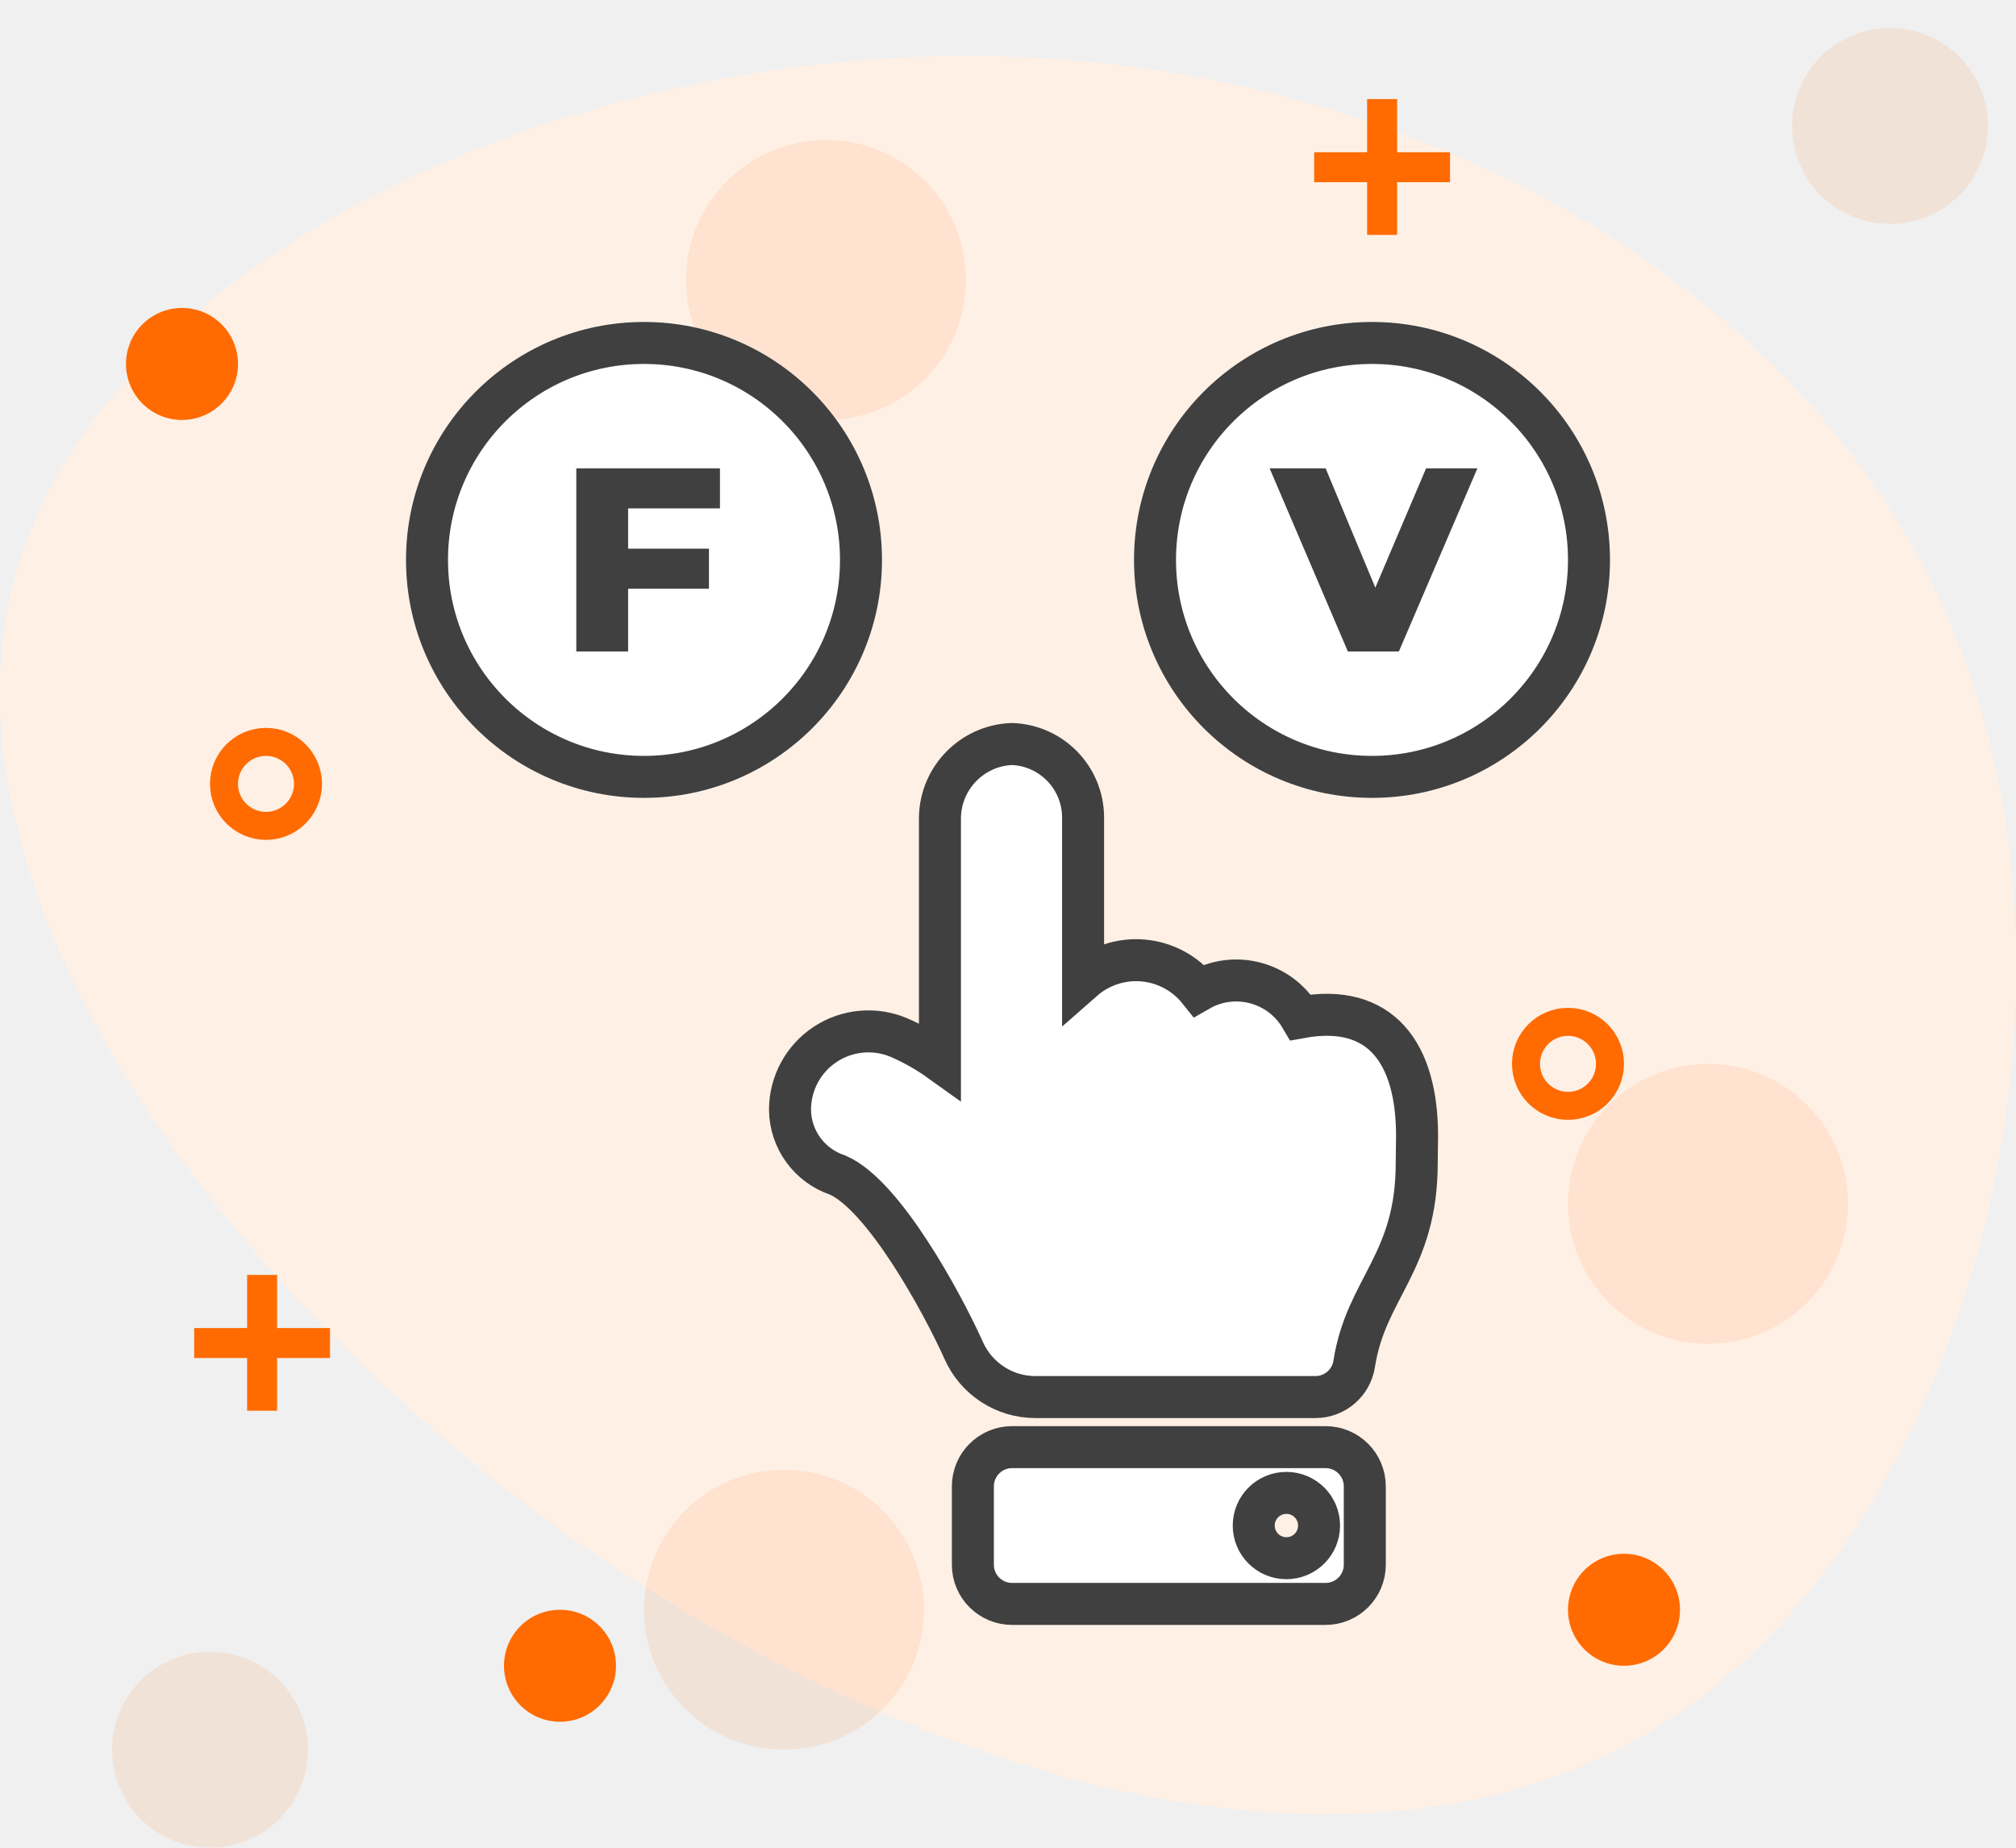
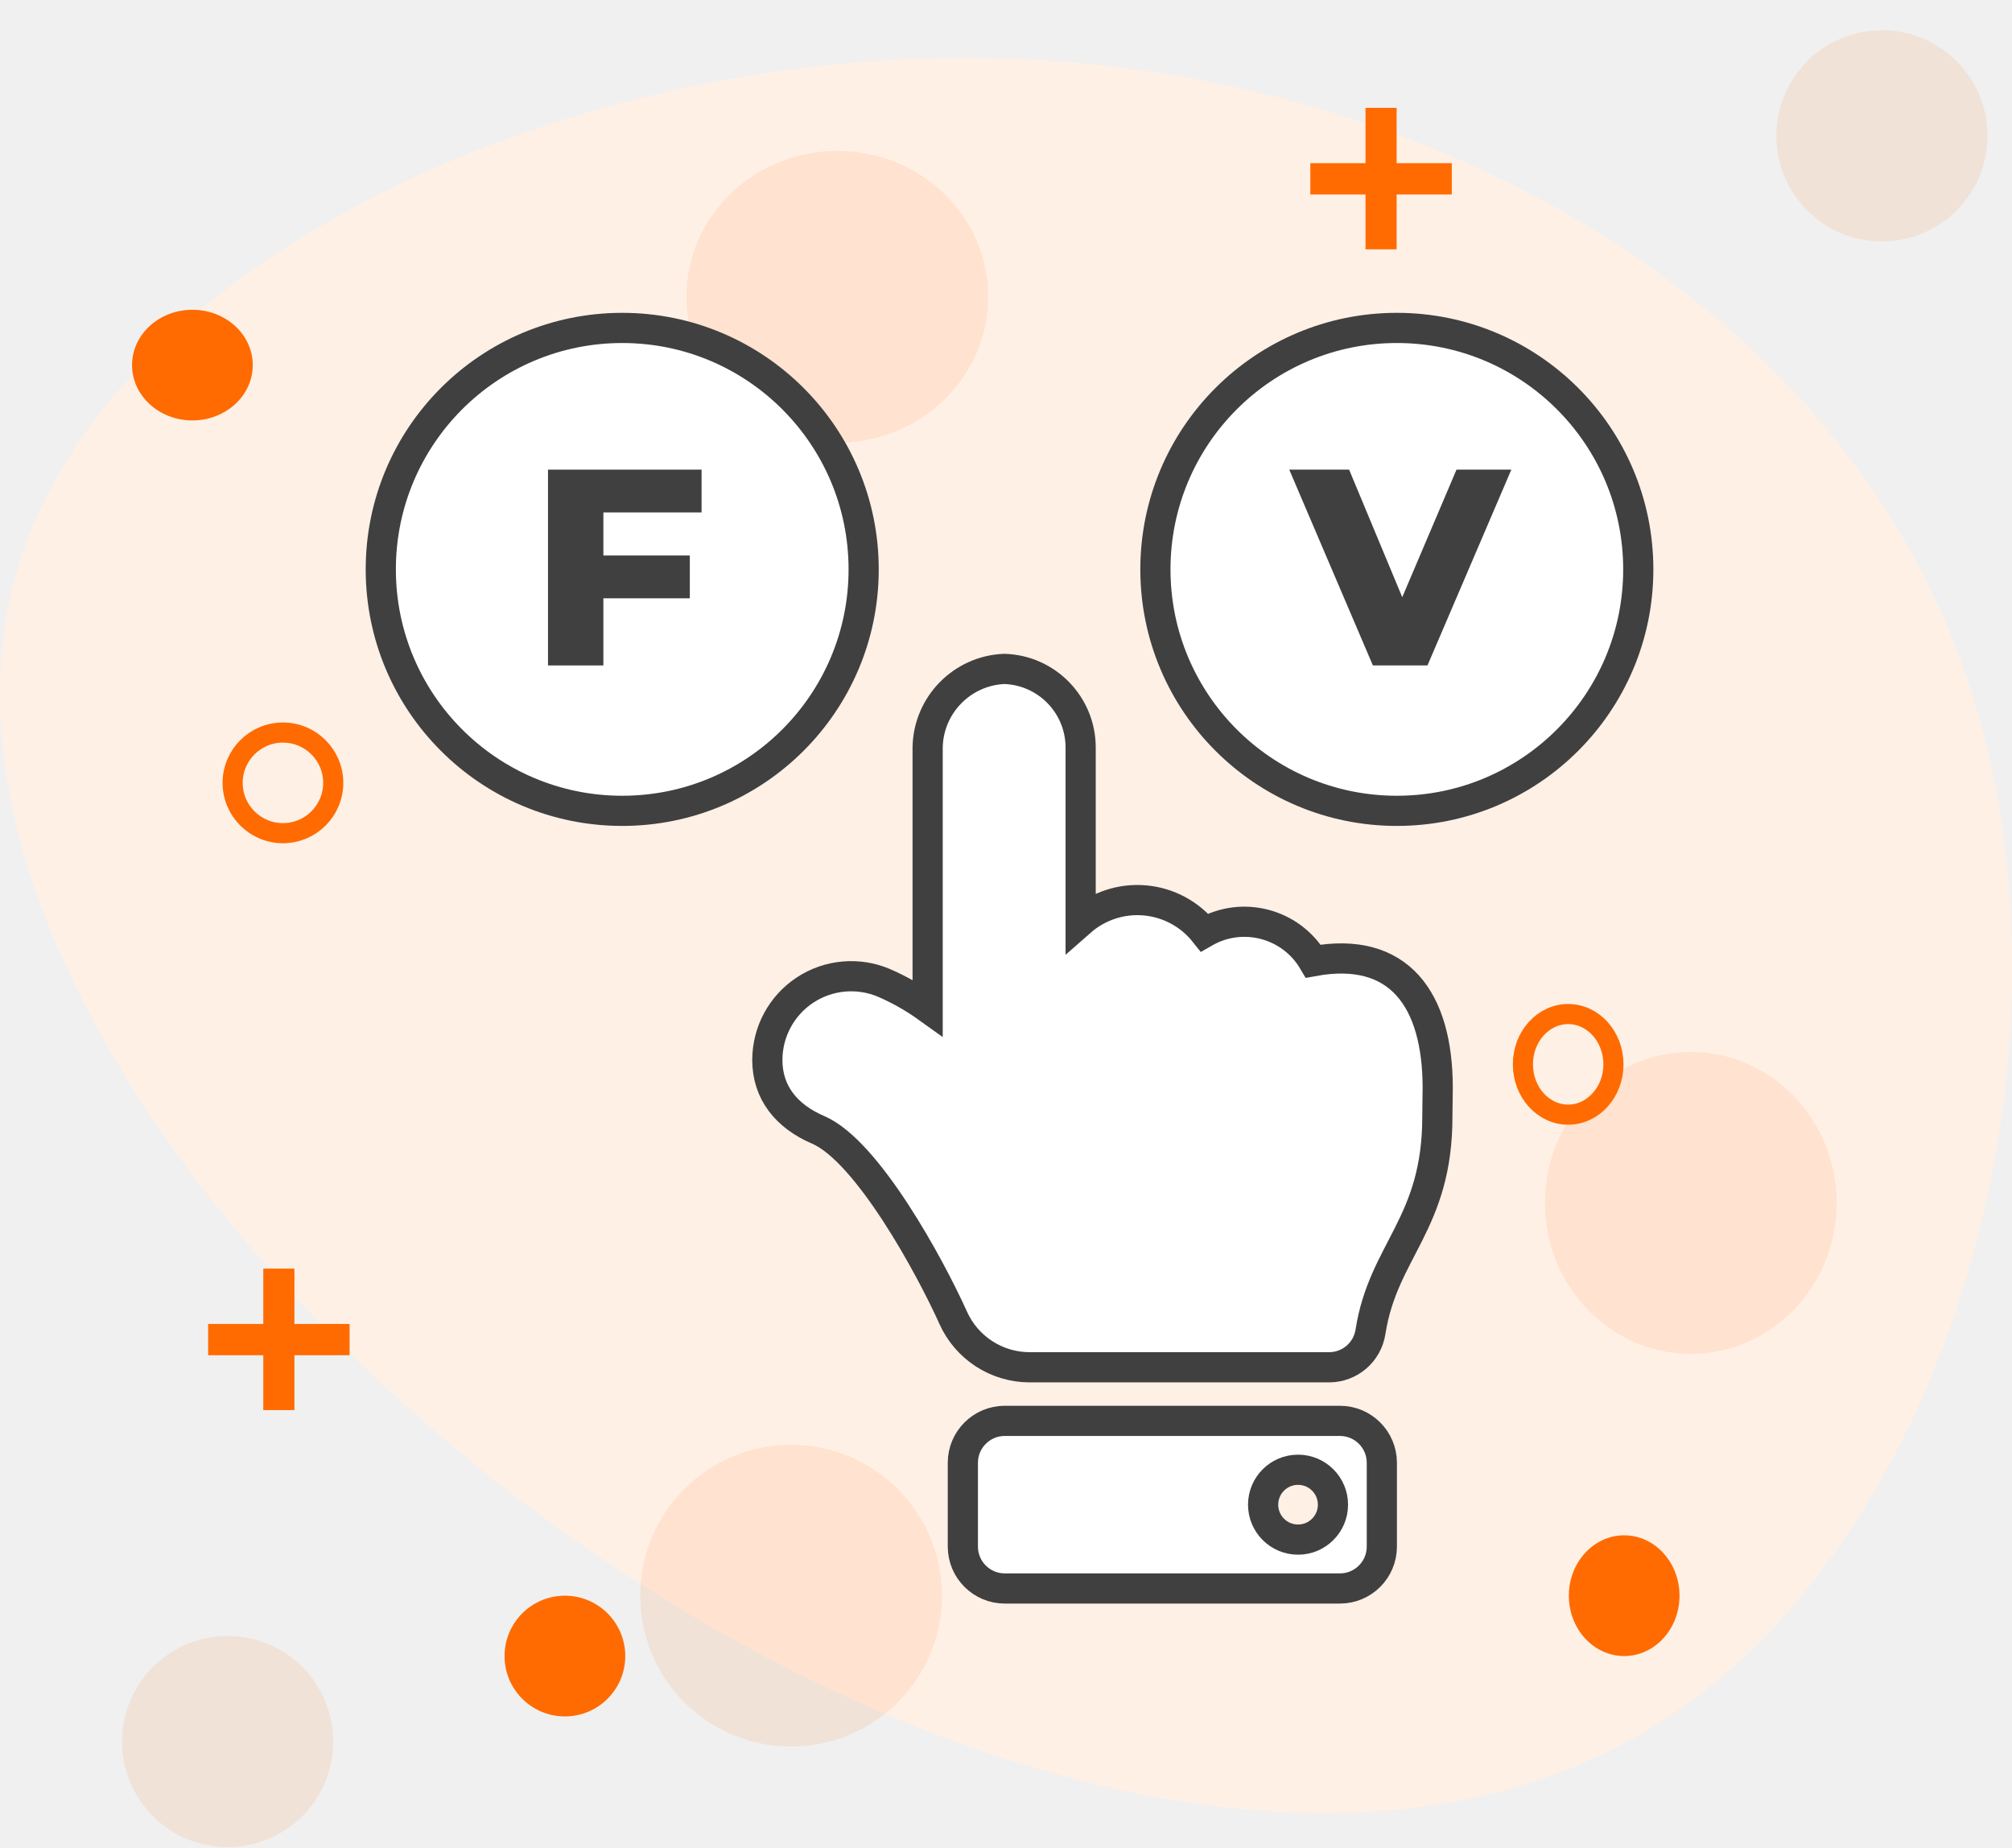
- <svg xmlns="http://www.w3.org/2000/svg" width="144" height="132" viewBox="0 0 144 132">
-   <g id="Grupo_27" data-name="Grupo 27" transform="translate(-8 -13)">
-     <path id="blob_2_" data-name="blob(2)" d="M70.952-16.161c9.669,26.2-.1,62.38-21.209,76C28.637,73.562-3.7,64.621-29.48,46.011S-74.5-.774-68.052-22.5C-61.606-44.336-29.48-59.619,1.294-59.1,31.964-58.58,61.283-42.361,70.952-16.161Z" transform="translate(77.306 76.112)" fill="#fff0e5" />
-     <g id="Grupo_3" data-name="Grupo 3" transform="translate(-5.665 -4.676)">
-       <text id="_" data-name="+" transform="translate(92.665 104.676)" fill="#ff6b00" font-size="20" font-family="Montserrat-Bold, Montserrat" font-weight="700">
-         <tspan x="-5.99" y="0">+</tspan>
-       </text>
-       <text id="_2" data-name="+" transform="translate(32.665 120.676)" fill="#ff6b00" font-size="20" font-family="Montserrat-Bold, Montserrat" font-weight="700">
-         <tspan x="-5.99" y="0">+</tspan>
-       </text>
-       <text id="_3" data-name="+" transform="translate(112.665 36.676)" fill="#ff6b00" font-size="20" font-family="Montserrat-Bold, Montserrat" font-weight="700">
-         <tspan x="-5.99" y="0">+</tspan>
-       </text>
-       <circle id="Elipse_1" data-name="Elipse 1" cx="4" cy="4" r="4" transform="translate(22.665 39.676)" fill="#ff6b00" />
-       <circle id="Elipse_2" data-name="Elipse 2" cx="4" cy="4" r="4" transform="translate(49.665 132.676)" fill="#ff6b00" />
-       <circle id="Elipse_5" data-name="Elipse 5" cx="4" cy="4" r="4" transform="translate(125.665 128.676)" fill="#ff6b00" />
-       <circle id="Elipse_6" data-name="Elipse 6" cx="10" cy="10" r="10" transform="translate(62.665 27.676)" fill="#ff6b00" opacity="0.1" />
-       <circle id="Elipse_7" data-name="Elipse 7" cx="10" cy="10" r="10" transform="translate(125.665 93.676)" fill="#ff6b00" opacity="0.1" />
-       <circle id="Elipse_11" data-name="Elipse 11" cx="7" cy="7" r="7" transform="translate(141.665 19.676)" fill="#ff6b00" opacity="0.1" />
-       <circle id="Elipse_12" data-name="Elipse 12" cx="7" cy="7" r="7" transform="translate(21.665 135.676)" fill="#ff6b00" opacity="0.1" />
-       <circle id="Elipse_8" data-name="Elipse 8" cx="10" cy="10" r="10" transform="translate(59.665 122.676)" fill="#ff6b00" opacity="0.1" />
-       <g id="Elipse_3" data-name="Elipse 3" transform="translate(121.665 89.676)" fill="none" stroke="#ff6b00" stroke-width="2">
-         <circle cx="4" cy="4" r="4" stroke="none" />
-         <circle cx="4" cy="4" r="3" fill="none" />
-       </g>
-       <g id="Elipse_4" data-name="Elipse 4" transform="translate(28.665 69.676)" fill="none" stroke="#ff6b00" stroke-width="2">
-         <circle cx="4" cy="4" r="4" stroke="none" />
-         <circle cx="4" cy="4" r="3" fill="none" />
-       </g>
-     </g>
-     <g id="Grupo_4" data-name="Grupo 4" transform="translate(9 20.651)">
-       <path id="Icon_awesome-hand-point-right" data-name="Icon awesome-hand-point-right" d="M61.431,15.822a5.259,5.259,0,0,1-5.225,5.112H44.56a5.737,5.737,0,0,1-.735,8.275,5.343,5.343,0,0,1-1.919,7.268c1.047,5.732-2.56,8.312-8.468,8.312-.32,0-1.548-.024-1.866-.023-7.228.02-8.968-3.623-14.431-4.469a2.8,2.8,0,0,1-2.364-2.765V17.526h0a5.6,5.6,0,0,1,3.32-5.114C21.467,10.9,29.226,6.692,30.64,3.393A4.971,4.971,0,0,1,35.305,0a5.6,5.6,0,0,1,5.146,7.8A15.853,15.853,0,0,1,38.8,10.71H56.206a5.344,5.344,0,0,1,5.225,5.112ZM11.2,15.862V38.256a2.8,2.8,0,0,1-2.8,2.8H2.8a2.8,2.8,0,0,1-2.8-2.8V15.862a2.8,2.8,0,0,1,2.8-2.8H8.4A2.8,2.8,0,0,1,11.2,15.862ZM7.931,35.457A2.333,2.333,0,1,0,5.6,37.79,2.333,2.333,0,0,0,7.931,35.457Z" transform="translate(55 107.36) rotate(-90)" fill="#fff" />
-       <path id="Icon_awesome-hand-point-right-2" data-name="Icon awesome-hand-point-right" d="M61.431,15.822a5.259,5.259,0,0,1-5.225,5.112H44.56a5.737,5.737,0,0,1-.735,8.275,5.343,5.343,0,0,1-1.919,7.268c1.047,5.732-2.56,8.312-8.468,8.312-.32,0-1.548-.024-1.866-.023-7.228.02-8.968-3.623-14.431-4.469a2.8,2.8,0,0,1-2.364-2.765V17.526h0a5.6,5.6,0,0,1,3.32-5.114C21.467,10.9,29.226,6.692,30.64,3.393A4.971,4.971,0,0,1,35.305,0a5.6,5.6,0,0,1,5.146,7.8A15.853,15.853,0,0,1,38.8,10.71H56.206a5.344,5.344,0,0,1,5.225,5.112ZM11.2,15.862V38.256a2.8,2.8,0,0,1-2.8,2.8H2.8a2.8,2.8,0,0,1-2.8-2.8V15.862a2.8,2.8,0,0,1,2.8-2.8H8.4A2.8,2.8,0,0,1,11.2,15.862ZM7.931,35.457A2.333,2.333,0,1,0,5.6,37.79,2.333,2.333,0,0,0,7.931,35.457Z" transform="translate(55.429 106.931) rotate(-90)" fill="none" stroke="#404040" stroke-width="3" />
-     </g>
-     <g id="Grupo_7" data-name="Grupo 7" transform="translate(2.018 1.181)">
-       <g id="Grupo_5" data-name="Grupo 5" transform="translate(87.326 35)">
-         <g id="Elipse_10" data-name="Elipse 10" transform="translate(-0.344 -0.181)" fill="#fff" stroke="#404040" stroke-width="3">
-           <circle cx="17" cy="17" r="17" stroke="none" />
-           <circle cx="17" cy="17" r="15.5" fill="none" />
+ <svg xmlns="http://www.w3.org/2000/svg" width="200" height="183.602" viewBox="0 0 200 183.602">
+   <g id="Grupo_108299" data-name="Grupo 108299" transform="translate(-229 -386)">
+     <g id="Grupo_80089" data-name="Grupo 80089" transform="translate(5.125 -5)">
+       <g id="Grupo_27" data-name="Grupo 27" transform="translate(223.875 391)">
+         <path id="blob_2_" data-name="blob(2)" d="M125.5.542c13.429,36.388-.144,86.639-29.457,105.555C66.726,125.158,21.818,112.74-13.993,86.892S-76.517,21.913-67.564-8.266c8.953-30.324,53.572-51.55,96.314-50.828C71.347-58.372,112.067-35.846,125.5.542Z" transform="translate(69.306 64.866)" fill="#fff0e5" />
+         <g id="Grupo_3" data-name="Grupo 3" transform="translate(12.125 0)">
+           <text id="_" data-name="+" transform="translate(97.811 121.222)" fill="#ff6b00" font-size="29" font-family="Montserrat-Bold, Montserrat" font-weight="700">
+             <tspan x="-8.686" y="0">+</tspan>
+           </text>
+           <text id="_2" data-name="+" transform="translate(16.001 143.374)" fill="#ff6b00" font-size="29" font-family="Montserrat-Bold, Montserrat" font-weight="700">
+             <tspan x="-8.686" y="0">+</tspan>
+           </text>
+           <text id="_3" data-name="+" transform="translate(125.565 28)" fill="#ff6b00" font-size="29" font-family="Montserrat-Bold, Montserrat" font-weight="700">
+             <tspan x="-8.686" y="0">+</tspan>
+           </text>
+           <ellipse id="Elipse_1" data-name="Elipse 1" cx="6" cy="5.5" rx="6" ry="5.5" transform="translate(1 30.788)" fill="#ff6b00" />
+           <circle id="Elipse_2" data-name="Elipse 2" cx="6" cy="6" r="6" transform="translate(38.028 158.602)" fill="#ff6b00" />
+           <ellipse id="Elipse_5" data-name="Elipse 5" cx="5.5" cy="6" rx="5.5" ry="6" transform="translate(143.824 152.602)" fill="#ff6b00" />
+           <ellipse id="Elipse_6" data-name="Elipse 6" cx="15" cy="14.5" rx="15" ry="14.5" transform="translate(56.107 15)" fill="#ff6b00" opacity="0.1" />
+           <ellipse id="Elipse_7" data-name="Elipse 7" cx="14.5" cy="15" rx="14.5" ry="15" transform="translate(141.445 104.56)" fill="#ff6b00" opacity="0.1" />
+           <circle id="Elipse_11" data-name="Elipse 11" cx="10.5" cy="10.5" r="10.5" transform="translate(164.445 3)" fill="#ff6b00" opacity="0.1" />
+           <circle id="Elipse_12" data-name="Elipse 12" cx="10.5" cy="10.5" r="10.5" transform="translate(0 162.602)" fill="#ff6b00" opacity="0.1" />
+           <circle id="Elipse_8" data-name="Elipse 8" cx="15" cy="15" r="15" transform="translate(51.508 143.602)" fill="#ff6b00" opacity="0.1" />
+           <g id="Elipse_3" data-name="Elipse 3" transform="translate(138.257 99.79)" fill="none" stroke="#ff6b00" stroke-width="2">
+             <ellipse cx="5.5" cy="6" rx="5.5" ry="6" stroke="none" />
+             <ellipse cx="5.5" cy="6" rx="4.5" ry="5" fill="none" />
+           </g>
+           <g id="Elipse_4" data-name="Elipse 4" transform="translate(10 71.812)" fill="none" stroke="#ff6b00" stroke-width="2">
+             <circle cx="6" cy="6" r="6" stroke="none" />
+             <circle cx="6" cy="6" r="5" fill="none" />
+           </g>
        </g>
-         <path id="Trazado_23" data-name="Trazado 23" d="M6.9-14,1.292-.919H-2.352L-7.94-14h4L-.39-5.478,3.235-14Z" transform="translate(17.284 24.278)" fill="#404040" />
-       </g>
-       <g id="Grupo_6" data-name="Grupo 6" transform="translate(35 35)">
-         <g id="Elipse_9" data-name="Elipse 9" transform="translate(-0.018 -0.181)" fill="#fff" stroke="#404040" stroke-width="3">
-           <circle cx="17" cy="17" r="17" stroke="none" />
-           <circle cx="17" cy="17" r="15.5" fill="none" />
+         <g id="Grupo_4" data-name="Grupo 4" transform="translate(75.638 66.484)">
+           <path id="Icon_awesome-hand-point-right" data-name="Icon awesome-hand-point-right" d="M91.4,23.54a7.825,7.825,0,0,1-7.774,7.605H66.3a8.536,8.536,0,0,1-1.093,12.311,7.949,7.949,0,0,1-2.855,10.814c1.557,8.528-3.808,12.367-12.6,12.367-.477,0-2.3-.035-2.777-.034-10.754.029-13.344-5.391-21.472-6.649a4.16,4.16,0,0,1-3.517-4.113V26.076h0a8.33,8.33,0,0,1,4.939-7.609c5.013-2.255,16.557-8.51,18.661-13.418C46.941,1.891,49.3,0,52.529,0a8.335,8.335,0,0,1,7.656,11.611,23.586,23.586,0,0,1-2.456,4.324h25.9A7.951,7.951,0,0,1,91.4,23.54Zm-74.741.06V56.919a4.165,4.165,0,0,1-4.165,4.165H4.165A4.165,4.165,0,0,1,0,56.919V23.6a4.165,4.165,0,0,1,4.165-4.165h8.33A4.165,4.165,0,0,1,16.659,23.6ZM11.8,52.755A3.471,3.471,0,1,0,8.33,56.225,3.471,3.471,0,0,0,11.8,52.755Z" transform="translate(0 92.038) rotate(-90)" fill="#fff" />
+           <path id="Icon_awesome-hand-point-right-2" data-name="Icon awesome-hand-point-right" d="M91.4,23.54a7.825,7.825,0,0,1-7.774,7.605H66.3a8.536,8.536,0,0,1-1.093,12.311,7.949,7.949,0,0,1-2.855,10.814c1.557,8.528-3.808,12.367-12.6,12.367-.477,0-2.3-.035-2.777-.034-10.754.029-13.344-5.391-21.472-6.649a4.16,4.16,0,0,1-3.517-4.113V26.076h0a8.33,8.33,0,0,1,4.939-7.609c5.013-2.255,16.557-8.51,18.661-13.418C46.941,1.891,49.3,0,52.529,0a8.335,8.335,0,0,1,7.656,11.611,23.586,23.586,0,0,1-2.456,4.324h25.9A7.951,7.951,0,0,1,91.4,23.54Zm-74.741.06V56.919a4.165,4.165,0,0,1-4.165,4.165H4.165A4.165,4.165,0,0,1,0,56.919V23.6a4.165,4.165,0,0,1,4.165-4.165h8.33A4.165,4.165,0,0,1,16.659,23.6ZM11.8,52.755A3.471,3.471,0,1,0,8.33,56.225,3.471,3.471,0,0,0,11.8,52.755Z" transform="translate(0.638 91.401) rotate(-90)" fill="none" stroke="#404040" stroke-width="3" />
        </g>
-         <path id="Trazado_22" data-name="Trazado 22" d="M-1.32-11.141v2.878H4.455V-5.4H-1.32V-.919h-3.7V-14H5.24v2.859Z" transform="translate(17.167 24.278)" fill="#404040" />
+         <g id="Grupo_7" data-name="Grupo 7" transform="translate(36.351 31.093)">
+           <g id="Grupo_5" data-name="Grupo 5" transform="translate(77)">
+             <g id="Elipse_10" data-name="Elipse 10" fill="#fff" stroke="#404040" stroke-width="3">
+               <circle cx="25.5" cy="25.5" r="25.5" stroke="none" />
+               <circle cx="25.5" cy="25.5" r="24" fill="none" />
+             </g>
+             <path id="Trazado_23" data-name="Trazado 23" d="M14.137-14,5.8,5.463H.374L-7.94-14h5.95L3.293-1.321,8.687-14Z" transform="translate(22.745 29.585)" fill="#404040" />
+           </g>
+           <g id="Grupo_6" data-name="Grupo 6">
+             <g id="Elipse_9" data-name="Elipse 9" fill="#fff" stroke="#404040" stroke-width="3">
+               <circle cx="25.5" cy="25.5" r="25.5" stroke="none" />
+               <circle cx="25.5" cy="25.5" r="24" fill="none" />
+             </g>
+             <path id="Trazado_22" data-name="Trazado 22" d="M.485-9.746v4.282H9.077V-1.21H.485V5.463H-5.02V-14H10.245v4.254Z" transform="translate(23.142 29.585)" fill="#404040" />
+           </g>
+         </g>
      </g>
    </g>
  </g>
</svg>
